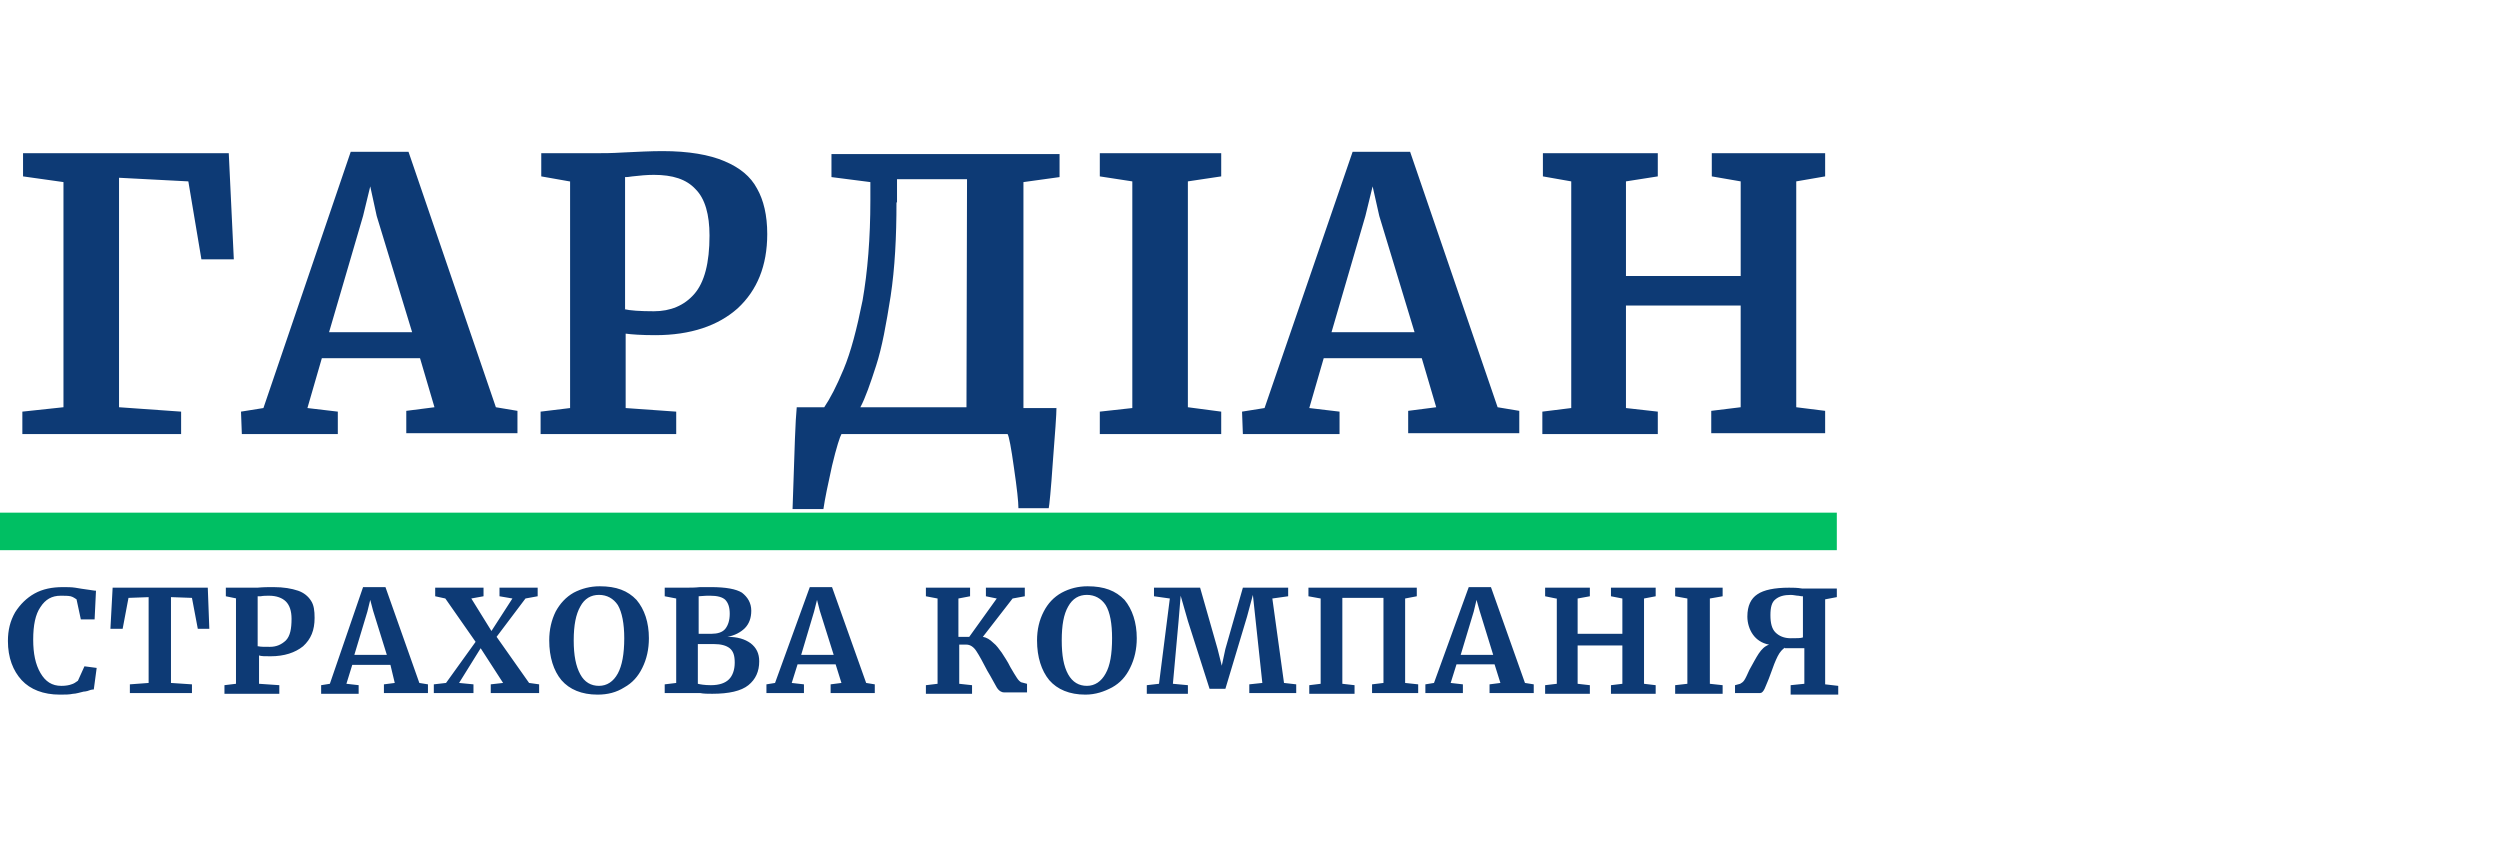
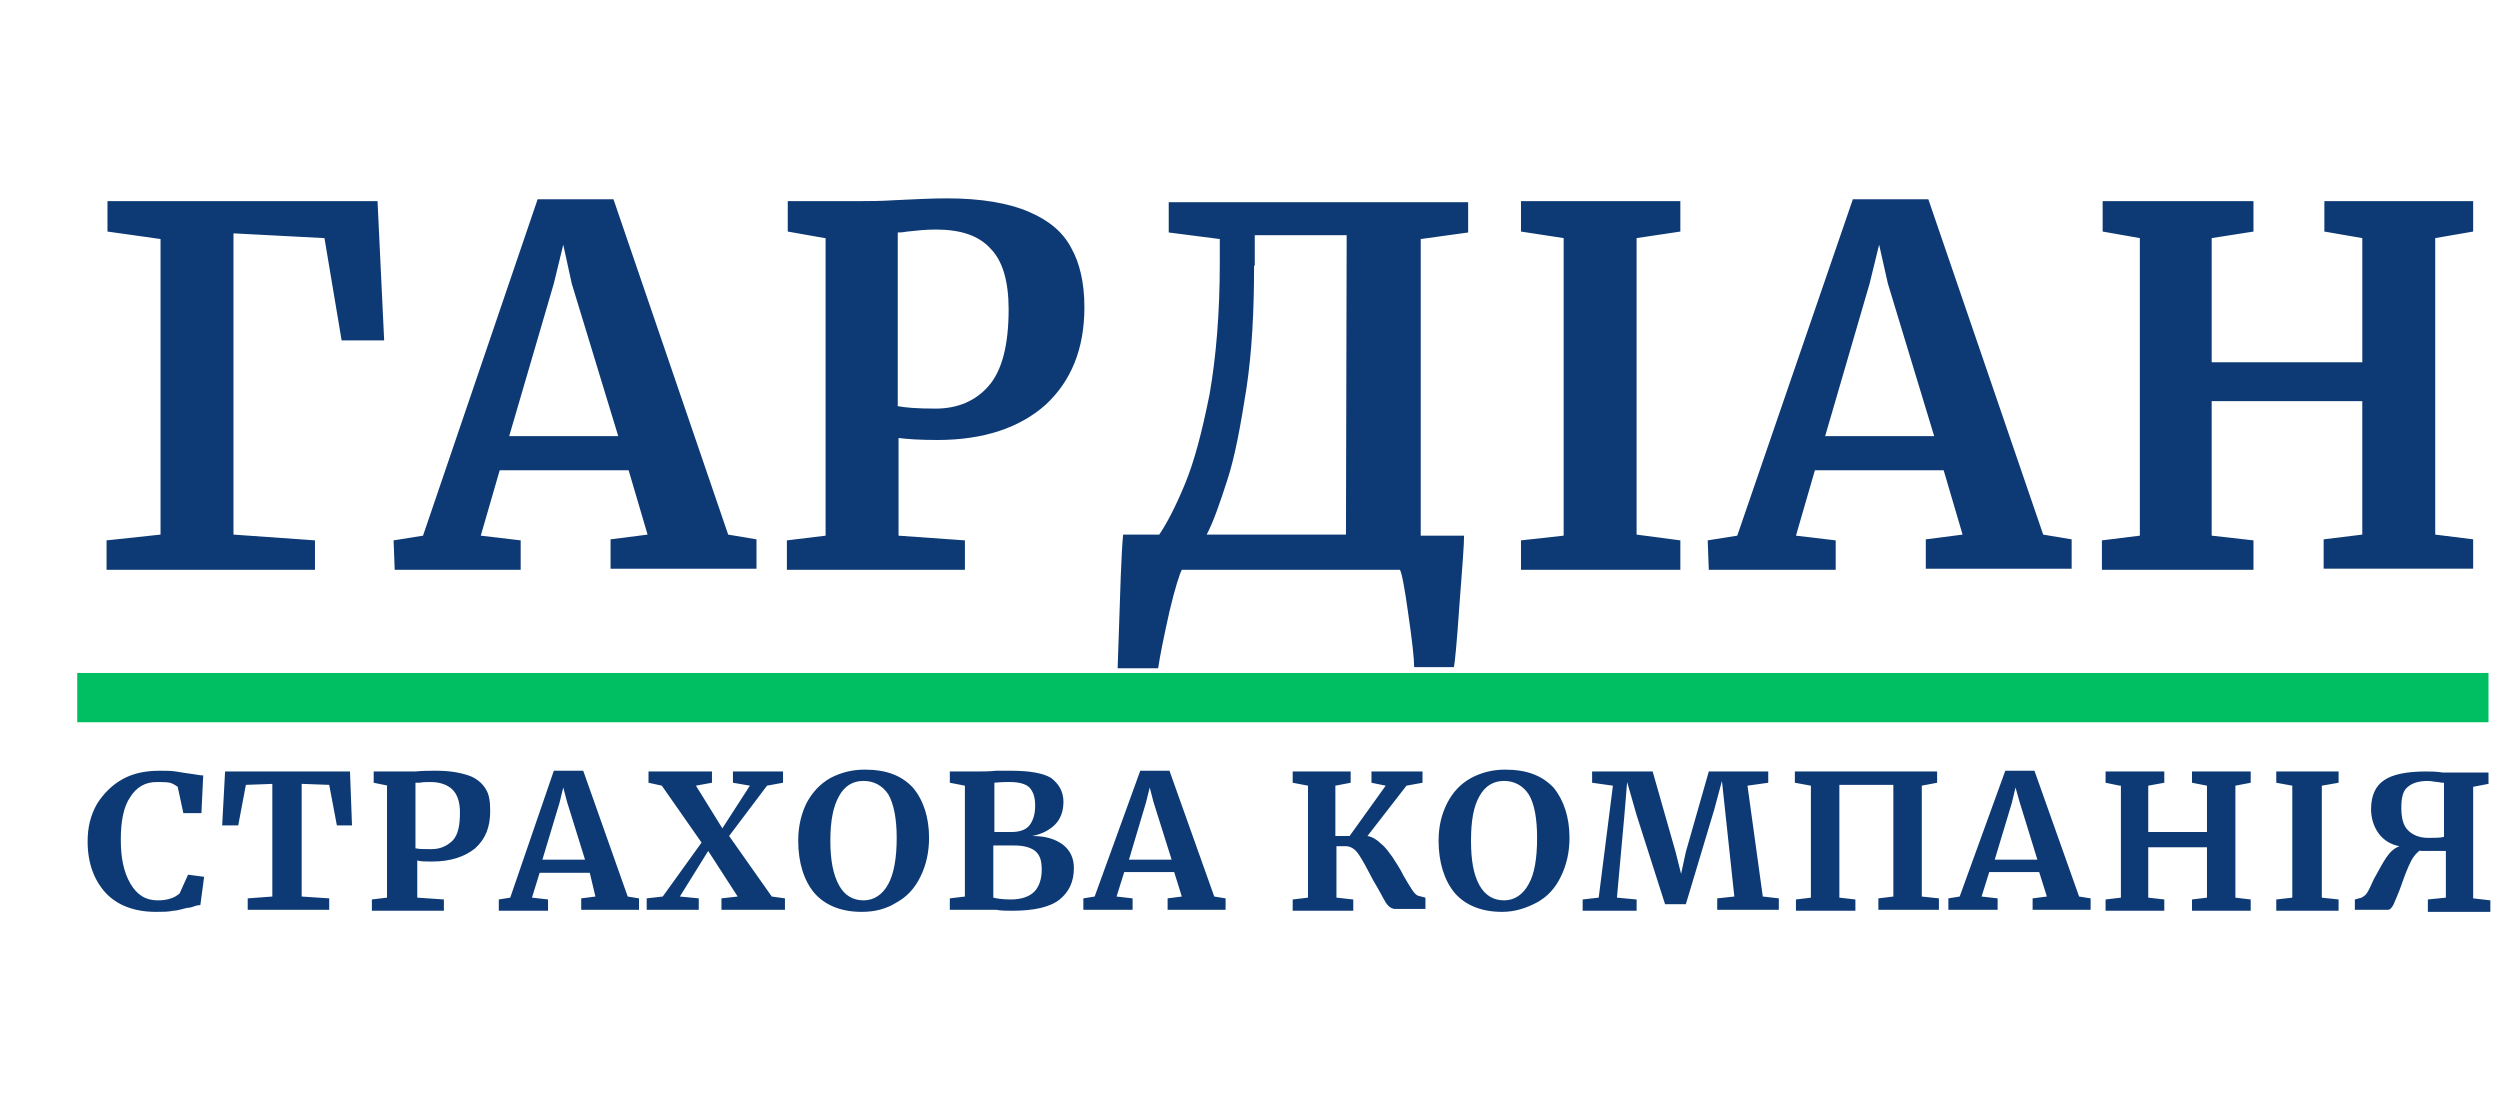
- <svg xmlns="http://www.w3.org/2000/svg" version="1.1" id="Layer_1" x="0px" y="0px" width="340px" height="115px" viewBox="100 0 340 115" enable-background="new 100 0 340 115" xml:space="preserve">
+ <svg xmlns="http://www.w3.org/2000/svg" version="1.1" id="Layer_1" x="0px" y="0px" width="259px" height="115px" viewBox="92 0 259 115" enable-background="new 92 0 259 115" xml:space="preserve">
  <g>
    <path fill="#0D3A75" d="M131.112,20.834l0.687,14.432h-4.407l-1.777-10.598l-9.427-0.492v31.208l8.444,0.598v3.049h-21.592v-3.049   l5.592-0.598V24.763l-5.498-0.774v-3.155H131.112z M147.698,20.645h7.859l11.882,34.74l2.935,0.491v3.043h-15.12v-3.043   l3.835-0.491l-1.964-6.668H143.77l-1.961,6.777l4.134,0.488v3.049H132.89l-0.114-3.049l3.05-0.488L147.698,20.645z M151.231,29.372   l-0.877-4.024l-0.977,4.024l-4.625,15.811h11.298L151.231,29.372z M177.45,24.668l-3.839-0.679v-3.155h7.761   c0.689,0,1.859,0,3.333-0.095c1.966-0.094,3.821-0.189,5.402-0.189c3.52,0,6.384,0.491,8.432,1.375   c2.071,0.874,3.542,2.064,4.422,3.726c0.891,1.568,1.384,3.627,1.384,6.178c0,4.326-1.384,7.67-4.035,10.117   c-2.646,2.352-6.379,3.637-11.186,3.637c-1.858,0-3.248-0.098-4.034-0.209v10.121l6.875,0.488v3.05h-18.443v-3.05l4.01-0.488   V24.668H177.45z M184.898,42.047c0.788,0.189,2.157,0.284,4.03,0.284c2.257,0,4.125-0.775,5.492-2.343   c1.384-1.583,2.074-4.23,2.074-7.952c0-2.853-0.605-5.005-1.883-6.291c-1.261-1.377-3.135-1.964-5.68-1.964   c-0.979,0-1.958,0.099-2.94,0.209c-0.489,0.094-0.794,0.094-0.982,0.094v17.965L184.898,42.047L184.898,42.047z M243.682,55.384   c0,0.981-0.191,3.533-0.491,7.374c-0.265,3.906-0.489,6.095-0.566,6.359h-4.119c0-0.868-0.199-2.719-0.605-5.48   c-0.379-2.757-0.681-4.306-0.868-4.606h-22.593c-0.189,0.302-0.681,1.774-1.282,4.307c-0.57,2.568-0.977,4.533-1.174,5.895h-4.197   l0.08-2.344c0.189-5.818,0.302-9.633,0.489-11.503h3.74c0.794-1.172,1.663-2.833,2.646-5.194c0.984-2.362,1.776-5.403,2.568-9.333   c0.682-3.917,1.06-8.434,1.06-13.639v-2.455l-5.291-0.68v-3.136h31.021v3.136l-4.912,0.68v30.731h4.496V55.384L243.682,55.384z    M221.922,27.521c0,4.706-0.218,8.93-0.795,12.752c-0.606,3.835-1.17,6.971-1.966,9.427c-0.793,2.456-1.474,4.42-2.151,5.686   h14.431l0.074-31.018h-9.521v3.154H221.922z M253.995,24.668l-4.421-0.679v-3.155h16.511v3.155l-4.534,0.679v30.716l4.534,0.598   v3.049h-16.511v-3.049l4.421-0.488V24.668z M283.956,20.645h7.82l11.9,34.74l2.947,0.491v3.043h-15.111v-3.043l3.813-0.491   l-1.963-6.668h-13.338l-1.963,6.777l4.117,0.488v3.049H269.03l-0.112-3.049l3.062-0.488L283.956,20.645z M287.582,29.372   l-0.905-4.024l-0.984,4.024l-4.608,15.811h11.296L287.582,29.372z M313.688,24.668l-3.853-0.679v-3.155h15.625v3.155l-4.329,0.679   v12.864h15.603V24.668l-3.93-0.679v-3.155h15.415v3.155l-3.93,0.679v30.716l3.93,0.491v3.042H332.73v-3.042l4.002-0.491V41.557   H321.13v13.937l4.331,0.488v3.049h-15.702v-3.049l3.93-0.488V24.668L313.688,24.668z" />
    <path fill="#0D3A75" d="M108.141,94.469c-2.248,0-4.022-0.703-5.193-1.966c-1.178-1.284-1.871-3.059-1.871-5.325   c0-1.471,0.303-2.722,0.983-3.912c0.686-1.076,1.568-1.953,2.645-2.551c1.093-0.604,2.361-0.867,3.834-0.867   c0.586,0,1.171,0,1.663,0.075c0.601,0.112,1.19,0.188,1.965,0.3c0.589,0.113,0.887,0.113,0.887,0.113l-0.188,3.906h-1.871   l-0.586-2.733c-0.208-0.113-0.396-0.303-0.793-0.415c-0.397-0.075-0.775-0.075-1.376-0.075c-1.175,0-2.063,0.49-2.742,1.549   c-0.681,0.982-0.983,2.456-0.983,4.421c0,1.889,0.302,3.359,0.983,4.533c0.68,1.171,1.567,1.756,2.852,1.756   c0.586,0,1.076-0.092,1.36-0.207c0.303-0.075,0.604-0.281,0.887-0.49l0.888-1.964l1.663,0.22l-0.392,2.93   c-0.289,0-0.591,0.099-0.875,0.213c-0.302,0.076-0.396,0.074-0.49,0.074c-0.491,0.114-1.078,0.304-1.474,0.304   C109.425,94.469,108.84,94.469,108.141,94.469 M120.324,81.208l-2.85,0.104l-0.794,4.201h-1.663l0.301-5.591h12.941l0.208,5.591   H126.9l-0.794-4.201l-2.853-0.104v11.673l2.853,0.19v1.183h-8.444v-1.183l2.551-0.19V81.208H120.324z M132.188,81.396l-1.474-0.303   v-1.171h3.041h1.285c0.786-0.075,1.475-0.075,2.153-0.075c1.38,0,2.457,0.19,3.343,0.488c0.783,0.267,1.379,0.758,1.76,1.363   c0.395,0.59,0.488,1.359,0.488,2.34c0,1.668-0.488,2.875-1.567,3.856c-1.076,0.868-2.551,1.359-4.415,1.359   c-0.779,0-1.271,0-1.573-0.112v3.854l2.758,0.189v1.171h-7.461v-1.171l1.568-0.189v-11.6H132.188z M135.137,87.896   c0.302,0.075,0.792,0.075,1.567,0.075c0.888,0,1.568-0.304,2.173-0.87c0.586-0.607,0.774-1.586,0.774-2.947   c0-1.095-0.285-1.864-0.774-2.353c-0.491-0.488-1.284-0.782-2.267-0.782c-0.397,0-0.784,0-1.17,0.075h-0.398v6.801L135.137,87.896   L135.137,87.896z M149.377,79.848h3.045l4.609,13.033l1.17,0.19v1.183h-5.988v-1.183l1.473-0.19l-0.586-2.456h-5.194l-0.794,2.569   l1.664,0.189v1.171h-5.101v-1.169l1.186-0.19L149.377,79.848z M150.741,83.059l-0.388-1.474l-0.388,1.586l-1.775,5.894h4.42   L150.741,83.059z M164.682,87.29l-4.118-5.896l-1.378-0.302v-1.17h6.574v1.17l-1.662,0.302l2.739,4.422l2.852-4.422l-1.757-0.302   v-1.17h5.191v1.17l-1.657,0.302l-3.93,5.214l4.419,6.272l1.366,0.19v1.183h-6.578v-1.183l1.679-0.19l-3.053-4.722l-2.934,4.722   l1.957,0.19v1.183h-5.393v-1.183l1.662-0.19L164.682,87.29z M181.266,94.469c-2.152,0-3.815-0.703-4.91-1.966   c-1.067-1.284-1.661-3.136-1.661-5.402c0-1.474,0.302-2.759,0.876-3.93c0.597-1.096,1.39-1.965,2.455-2.569   c1.087-0.566,2.259-0.869,3.542-0.869c2.26,0,3.819,0.604,4.997,1.851c1.088,1.285,1.685,3.062,1.685,5.214   c0,1.474-0.297,2.835-0.899,4.039c-0.575,1.176-1.362,2.045-2.451,2.65C183.83,94.167,182.643,94.469,181.266,94.469    M181.462,80.904c-1.073,0-1.963,0.49-2.544,1.586c-0.598,1.06-0.893,2.531-0.893,4.609c0,2.041,0.294,3.515,0.893,4.608   c0.581,1.081,1.471,1.569,2.544,1.569c1.088,0,1.965-0.588,2.562-1.683c0.575-1.059,0.874-2.646,0.874-4.8   c0-1.963-0.301-3.529-0.874-4.506C183.427,81.396,182.551,80.904,181.462,80.904 M191.965,81.396l-1.563-0.303v-1.171h3.036   c0.491,0,1.088,0,1.771-0.075h0.596h0.877c2.07,0,3.437,0.266,4.222,0.755c0.78,0.605,1.269,1.398,1.269,2.456   c0,0.981-0.286,1.776-0.882,2.382c-0.583,0.565-1.369,0.982-2.351,1.17c1.369,0,2.351,0.304,3.142,0.869   c0.788,0.606,1.172,1.398,1.172,2.456c0,1.389-0.491,2.456-1.474,3.25c-0.982,0.793-2.646,1.169-4.912,1.169   c-0.574,0-1.17,0-1.661-0.101h-0.683h-0.982h-3.142v-1.182l1.563-0.189V81.396H191.965z M194.908,86.195h0.896h0.982   c0.771,0,1.474-0.191,1.86-0.682c0.384-0.49,0.598-1.172,0.598-2.04c0-0.908-0.214-1.475-0.598-1.891   c-0.386-0.377-1.088-0.566-2.073-0.566c-0.278,0-0.77,0-1.555,0.075v5.104H194.908L194.908,86.195z M194.908,92.996   c0.302,0.074,0.896,0.189,1.773,0.189c1.172,0,1.965-0.305,2.456-0.794s0.786-1.284,0.786-2.266s-0.19-1.548-0.681-1.965   c-0.489-0.379-1.193-0.568-2.176-0.568h-2.159V92.996L194.908,92.996z M210.132,79.848h3.024l4.641,13.033l1.174,0.19v1.183h-6.006   v-1.183l1.472-0.19l-0.792-2.533h-5.176l-0.793,2.533l1.661,0.19v1.183h-5.102v-1.183l1.171-0.19L210.132,79.848z M211.493,83.059   l-0.379-1.474l-0.399,1.586l-1.755,5.894h4.422L211.493,83.059z M233.669,86.61c0.489,0.075,0.982,0.377,1.397,0.793   c0.491,0.377,0.795,0.867,1.172,1.36c0.302,0.49,0.793,1.171,1.17,1.963c0.409,0.683,0.681,1.173,0.897,1.476   c0.199,0.303,0.387,0.49,0.578,0.587l0.793,0.208v1.171h-3.137c-0.302,0-0.679-0.189-0.982-0.68   c-0.302-0.491-0.683-1.285-1.284-2.268c-0.606-1.172-1.096-2.078-1.472-2.644c-0.381-0.606-0.872-0.908-1.363-0.908h-0.982v5.328   l1.743,0.19v1.169h-6.277v-1.169l1.587-0.19V81.396l-1.587-0.303v-1.171h6.008v1.171l-1.586,0.303v5.214h1.474l3.74-5.214   l-1.474-0.303v-1.171h5.289v1.171l-1.661,0.303L233.669,86.61z M247.611,94.469c-2.154,0-3.815-0.703-4.911-1.966   c-1.059-1.284-1.662-3.136-1.662-5.402c0-1.474,0.302-2.759,0.907-3.93c0.566-1.096,1.359-1.965,2.456-2.569   c1.056-0.566,2.228-0.869,3.512-0.869c2.267,0,3.817,0.604,5.025,1.851c1.057,1.285,1.662,3.062,1.662,5.214   c0,1.474-0.304,2.835-0.907,4.039c-0.568,1.176-1.359,2.045-2.451,2.65C250.178,94.052,249.01,94.469,247.611,94.469    M247.824,80.904c-1.083,0-1.953,0.49-2.557,1.586c-0.605,1.06-0.87,2.531-0.87,4.609c0,2.041,0.265,3.515,0.87,4.608   c0.604,1.081,1.474,1.569,2.557,1.569c1.069,0,1.953-0.588,2.545-1.683c0.604-1.059,0.873-2.646,0.873-4.8   c0-1.963-0.271-3.529-0.873-4.506C249.777,81.396,248.894,80.904,247.824,80.904 M259.097,81.396l-2.154-0.303v-1.171h6.271   l2.38,8.348l0.567,2.268l0.489-2.268l2.382-8.348h6.158v1.171l-2.151,0.303l1.586,11.484l1.661,0.19v1.183h-6.382v-1.183   l1.773-0.19l-0.904-8.423l-0.38-3.552l-0.792,2.947l-2.947,9.823H264.5l-2.945-9.219l-0.984-3.438l-0.291,3.513l-0.766,8.464   l2.041,0.19v1.169h-5.591v-1.169l1.661-0.19L259.097,81.396z M292.684,79.923v1.17l-1.586,0.302v11.486l1.775,0.19v1.183H286.6   v-1.183l1.551-0.19V81.313h-5.593v11.682l1.661,0.189v1.171h-6.159v-1.169l1.549-0.19V81.396l-1.661-0.303v-1.171H292.684   L292.684,79.923z M299.749,79.848h3.02l4.626,13.033l1.194,0.19v1.183h-6.01v-1.183l1.476-0.19l-0.795-2.533h-5.176l-0.793,2.533   l1.662,0.19v1.183h-5.102v-1.183l1.172-0.19L299.749,79.848z M301.223,83.059l-0.416-1.474l-0.378,1.586l-1.775,5.894h4.421   L301.223,83.059z M311.611,81.396l-1.474-0.303v-1.171h6.084v1.171l-1.663,0.303v4.799h6.084v-4.799l-1.551-0.303v-1.171h6.082   v1.171l-1.586,0.303v11.6l1.586,0.189v1.169h-6.082v-1.169l1.551-0.189V87.78h-6.084v5.216l1.663,0.189v1.169h-6.084v-1.169   l1.588-0.189v-11.6H311.611z M329.482,81.396l-1.661-0.303v-1.171h6.457v1.171l-1.737,0.303v11.6l1.737,0.189v1.169h-6.457v-1.169   l1.661-0.189V81.396z M342.744,88.083c-0.304,0.189-0.682,0.568-0.982,1.171c-0.304,0.605-0.606,1.362-0.984,2.456   c-0.302,0.869-0.604,1.476-0.794,1.967c-0.188,0.376-0.376,0.577-0.603,0.577h-3.418v-1.068l0.697-0.189   c0.189-0.115,0.376-0.207,0.565-0.491c0.202-0.303,0.415-0.794,0.69-1.398c0.488-0.869,0.898-1.662,1.276-2.229   c0.415-0.604,0.791-0.982,1.396-1.209c-0.98-0.189-1.695-0.68-2.184-1.36c-0.488-0.68-0.762-1.578-0.762-2.457   c0-1.472,0.491-2.456,1.36-3.027c0.87-0.601,2.342-0.901,4.307-0.901c0.493,0,1.098,0,1.778,0.113h0.678h0.908h3.137v1.17   l-1.589,0.303V93.07L350,93.277v1.19h-6.473v-1.282l1.864-0.19v-4.836h-2.646v-0.075L342.744,88.083L342.744,88.083z M345.2,81.095   c-0.112,0-0.304,0-0.605-0.074c-0.305,0-0.681-0.114-1.067-0.114c-0.898,0-1.576,0.189-2.069,0.605   c-0.491,0.378-0.681,1.059-0.681,2.154c0,1.064,0.189,1.85,0.681,2.342c0.489,0.489,1.171,0.793,2.069,0.793   c0.878,0,1.369,0,1.671-0.113v-5.593H345.2z" />
    <rect x="100" y="69.721" fill="#00BF63" width="249.807" height="5.103" />
  </g>
</svg>
